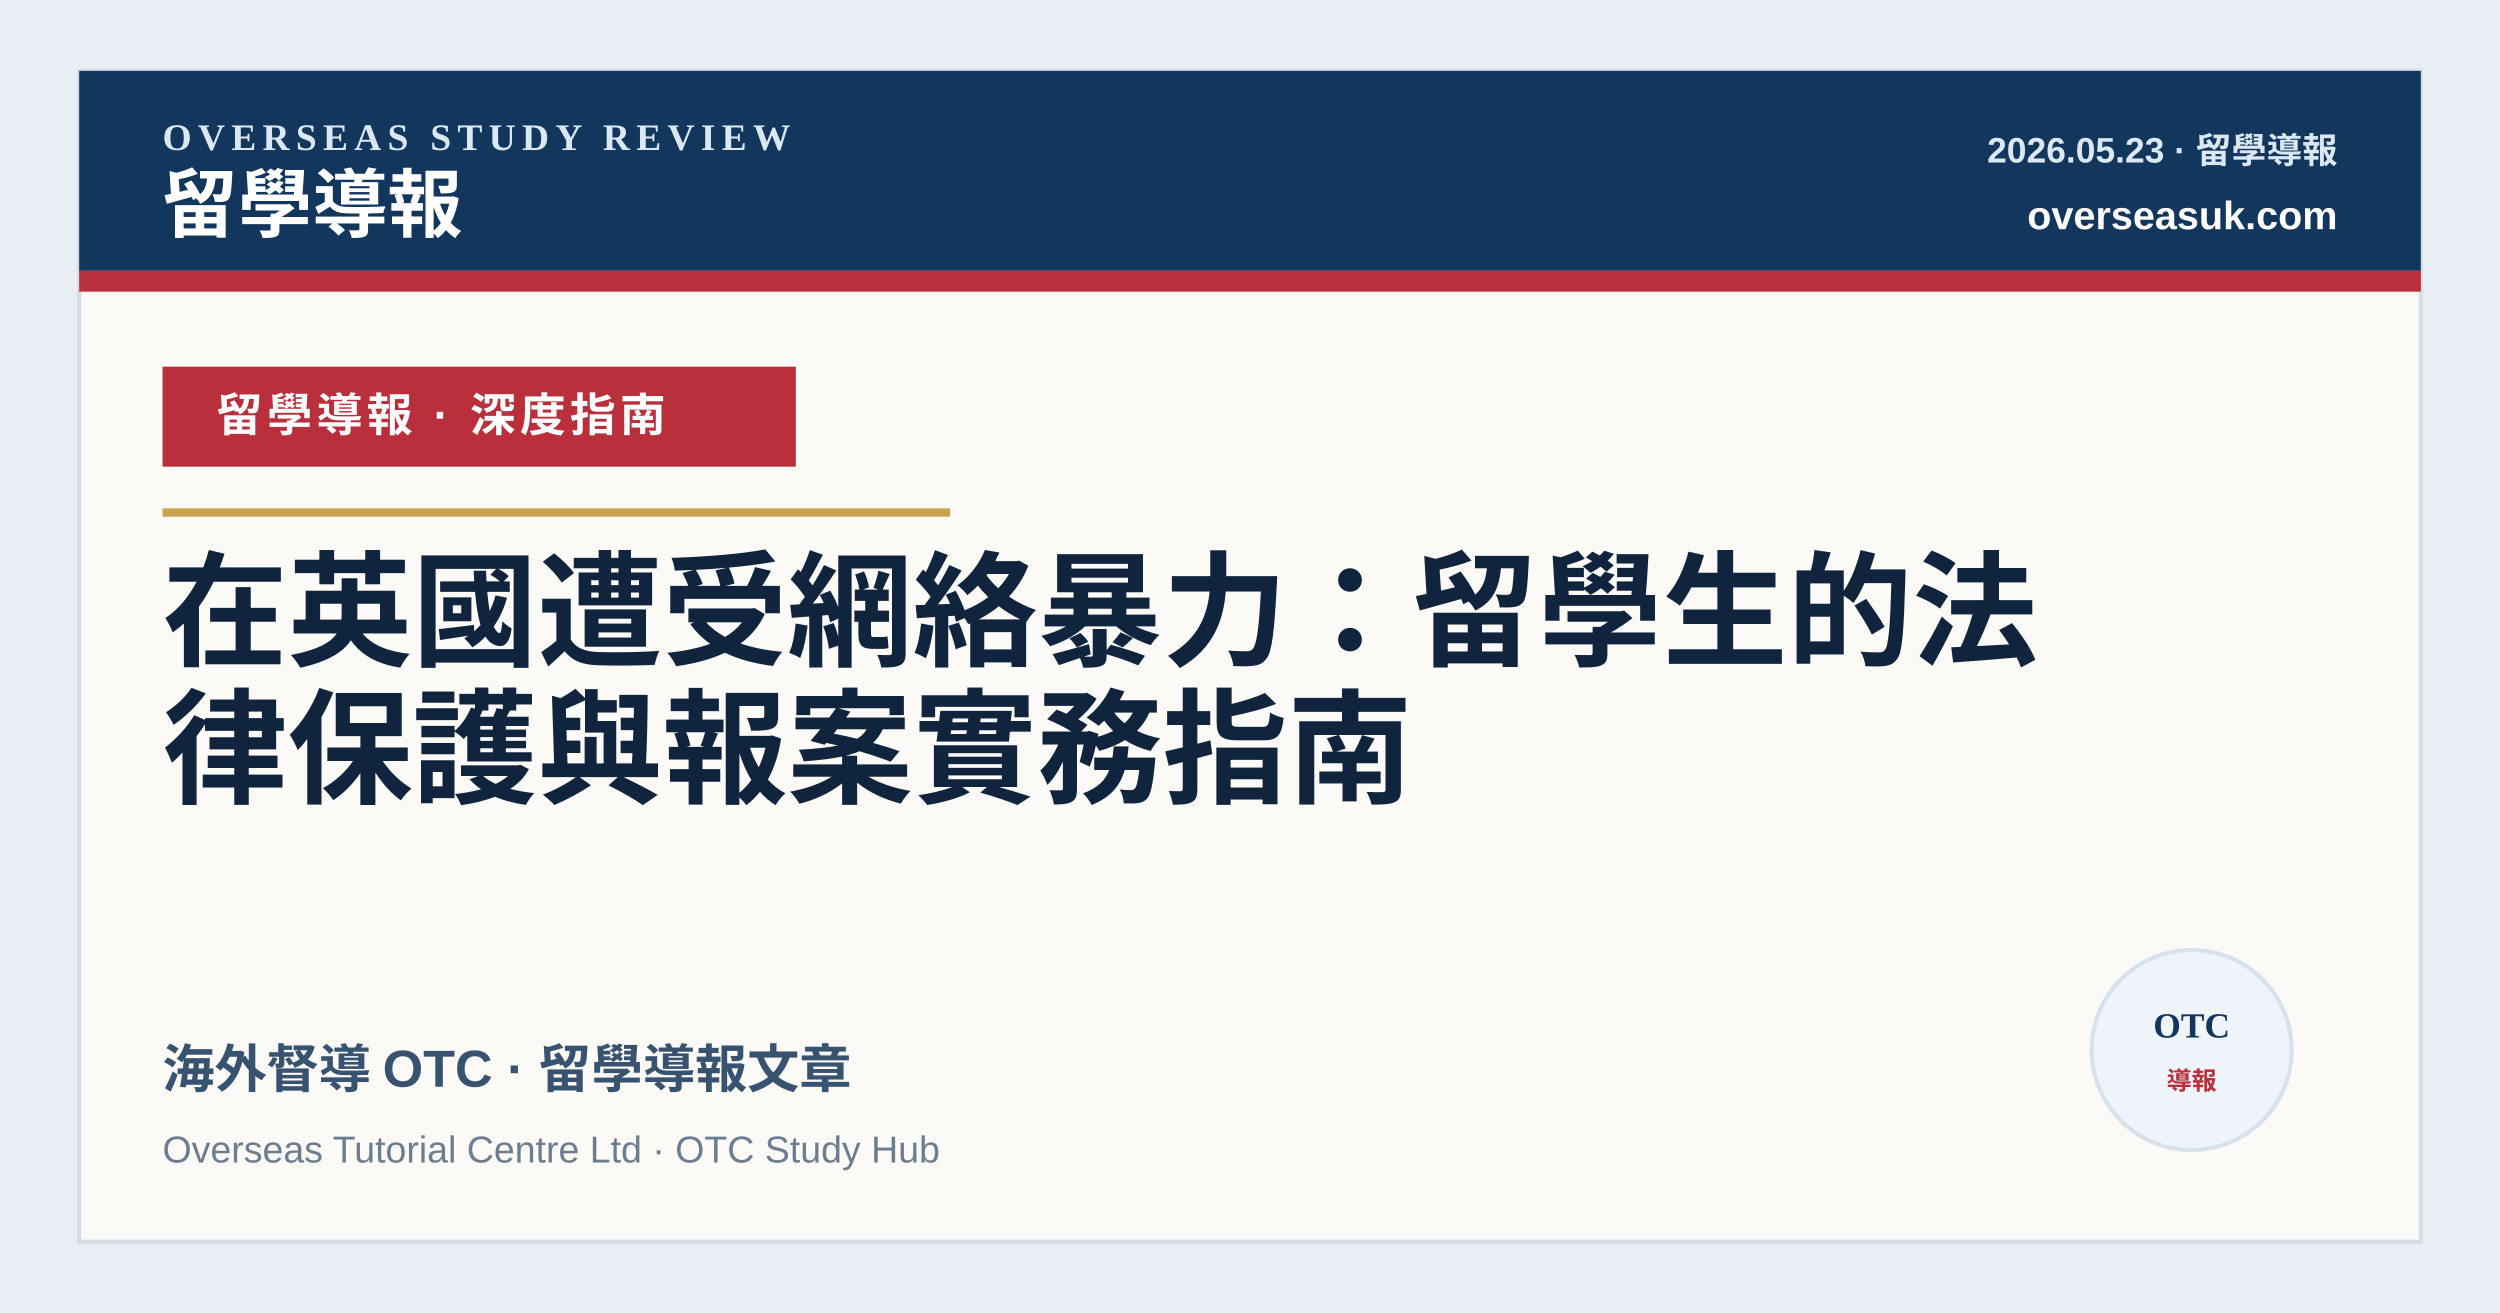
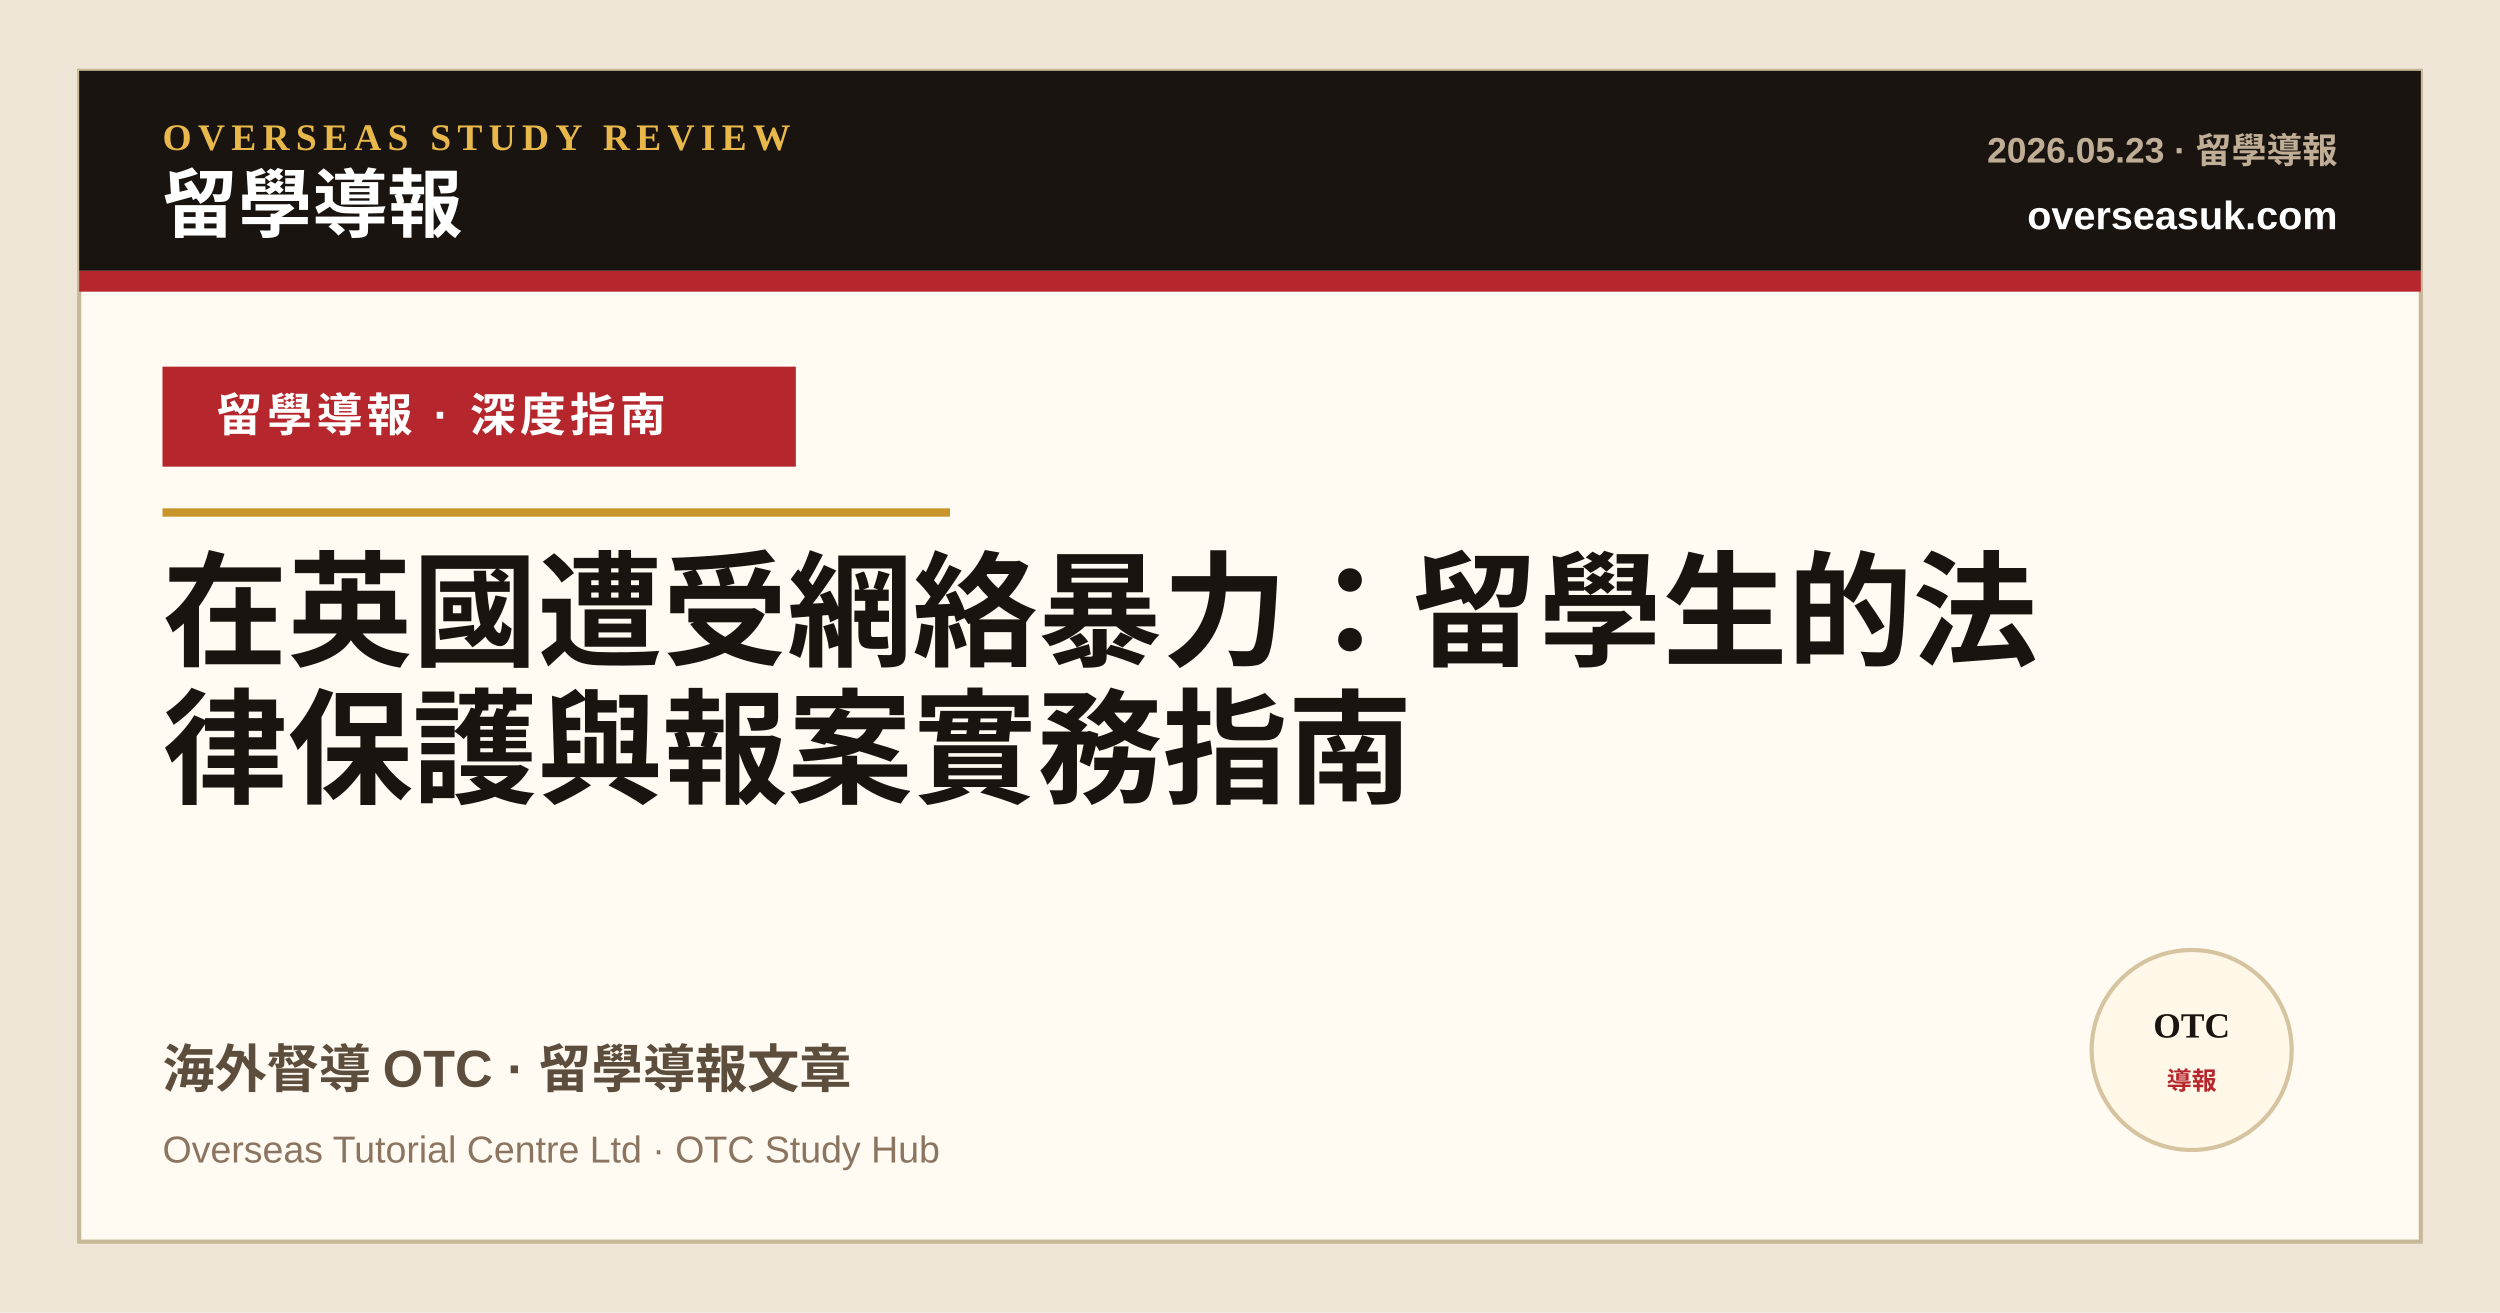
<svg xmlns="http://www.w3.org/2000/svg" width="1200" height="630" viewBox="0 0 1200 630">
-   <rect width="1200" height="630" fill="#e9eef4" />
-   <rect x="38" y="34" width="1124" height="562" fill="#fbfaf7" stroke="#d5dde7" stroke-width="2" />
-   <rect x="38" y="34" width="1124" height="96" fill="#12365c" />
-   <rect x="38" y="130" width="1124" height="10" fill="#b92f3b" />
-   <text x="78" y="72" fill="#dbe7f3" font-family="Georgia, 'Times New Roman', serif" font-size="18" font-weight="700" letter-spacing="3">OVERSEAS STUDY REVIEW</text>
+   <rect width="1200" height="630" fill="#efe5d6" />
+   <rect x="38" y="34" width="1124" height="562" fill="#fffaf2" stroke="#c8b89a" stroke-width="2" />
+   <rect x="38" y="34" width="1124" height="96" fill="#1a1410" />
+   <rect x="38" y="130" width="1124" height="10" fill="#b5272d" />
+   <text x="78" y="72" fill="#e8b84b" font-family="Georgia, 'Times New Roman', serif" font-size="18" font-weight="700" letter-spacing="3">OVERSEAS STUDY REVIEW</text>
  <text x="78" y="111" fill="#ffffff" font-family="'Noto Serif TC', 'Songti TC', Georgia, serif" font-size="36" font-weight="900">留學導報</text>
-   <text x="1122" y="78" text-anchor="end" fill="#dbe7f3" font-family="'Noto Sans TC', Arial, sans-serif" font-size="17" font-weight="700">2026.05.23 · 留學導報</text>
+   <text x="1122" y="78" text-anchor="end" fill="#bfae95" font-family="'Noto Sans TC', Arial, sans-serif" font-size="17" font-weight="700">2026.05.23 · 留學導報</text>
  <text x="1122" y="110" text-anchor="end" fill="#ffffff" font-family="'Noto Sans TC', Arial, sans-serif" font-size="19" font-weight="800">overseasuk.com</text>
-   <rect x="78" y="176" width="304" height="48" fill="#b92f3b" />
+   <rect x="78" y="176" width="304" height="48" fill="#b5272d" />
  <text x="104" y="207" fill="#ffffff" font-family="'Noto Sans TC', Arial, sans-serif" font-size="22" font-weight="900" letter-spacing="2">留學導報 · 深度指南</text>
-   <line x1="78" y1="246" x2="456" y2="246" stroke="#c9a24e" stroke-width="4" />
-   <text x="78" y="315" fill="#10243d" font-family="'Noto Serif TC', 'Songti TC', Georgia, serif" font-size="60" font-weight="900">在英國遭受網絡暴力：留學生的法</text>
-   <text x="78" y="381" fill="#10243d" font-family="'Noto Serif TC', 'Songti TC', Georgia, serif" font-size="60" font-weight="900">律保護與報案實務指南</text>
-   <text x="78" y="522" fill="#38536f" font-family="'Noto Sans TC', Arial, sans-serif" font-size="25" font-weight="900">海外督導 OTC · 留學導報文章</text>
-   <text x="78" y="558" fill="#6c7d90" font-family="'Noto Sans TC', Arial, sans-serif" font-size="18">Overseas Tutorial Centre Ltd · OTC Study Hub</text>
-   <circle cx="1052" cy="504" r="48" fill="#eef4f9" stroke="#d7e2ec" stroke-width="2" />
-   <text x="1052" y="498" text-anchor="middle" fill="#12365c" font-family="Georgia, 'Times New Roman', serif" font-size="17" font-weight="800">OTC</text>
-   <text x="1052" y="523" text-anchor="middle" fill="#b92f3b" font-family="'Noto Sans TC', Arial, sans-serif" font-size="12" font-weight="900">導報</text>
+   <line x1="78" y1="246" x2="456" y2="246" stroke="#c8952a" stroke-width="4" />
+   <text x="78" y="315" fill="#1a1410" font-family="'Noto Serif TC', 'Songti TC', Georgia, serif" font-size="60" font-weight="900">在英國遭受網絡暴力：留學生的法</text>
+   <text x="78" y="381" fill="#1a1410" font-family="'Noto Serif TC', 'Songti TC', Georgia, serif" font-size="60" font-weight="900">律保護與報案實務指南</text>
+   <text x="78" y="522" fill="#5d4d3c" font-family="'Noto Sans TC', Arial, sans-serif" font-size="25" font-weight="900">海外督導 OTC · 留學導報文章</text>
+   <text x="78" y="558" fill="#8b7560" font-family="'Noto Sans TC', Arial, sans-serif" font-size="18">Overseas Tutorial Centre Ltd · OTC Study Hub</text>
+   <circle cx="1052" cy="504" r="48" fill="#fff7e8" stroke="#d6c39f" stroke-width="2" />
+   <text x="1052" y="498" text-anchor="middle" fill="#1a1410" font-family="Georgia, 'Times New Roman', serif" font-size="17" font-weight="800">OTC</text>
+   <text x="1052" y="523" text-anchor="middle" fill="#b5272d" font-family="'Noto Sans TC', Arial, sans-serif" font-size="12" font-weight="900">導報</text>
</svg>
